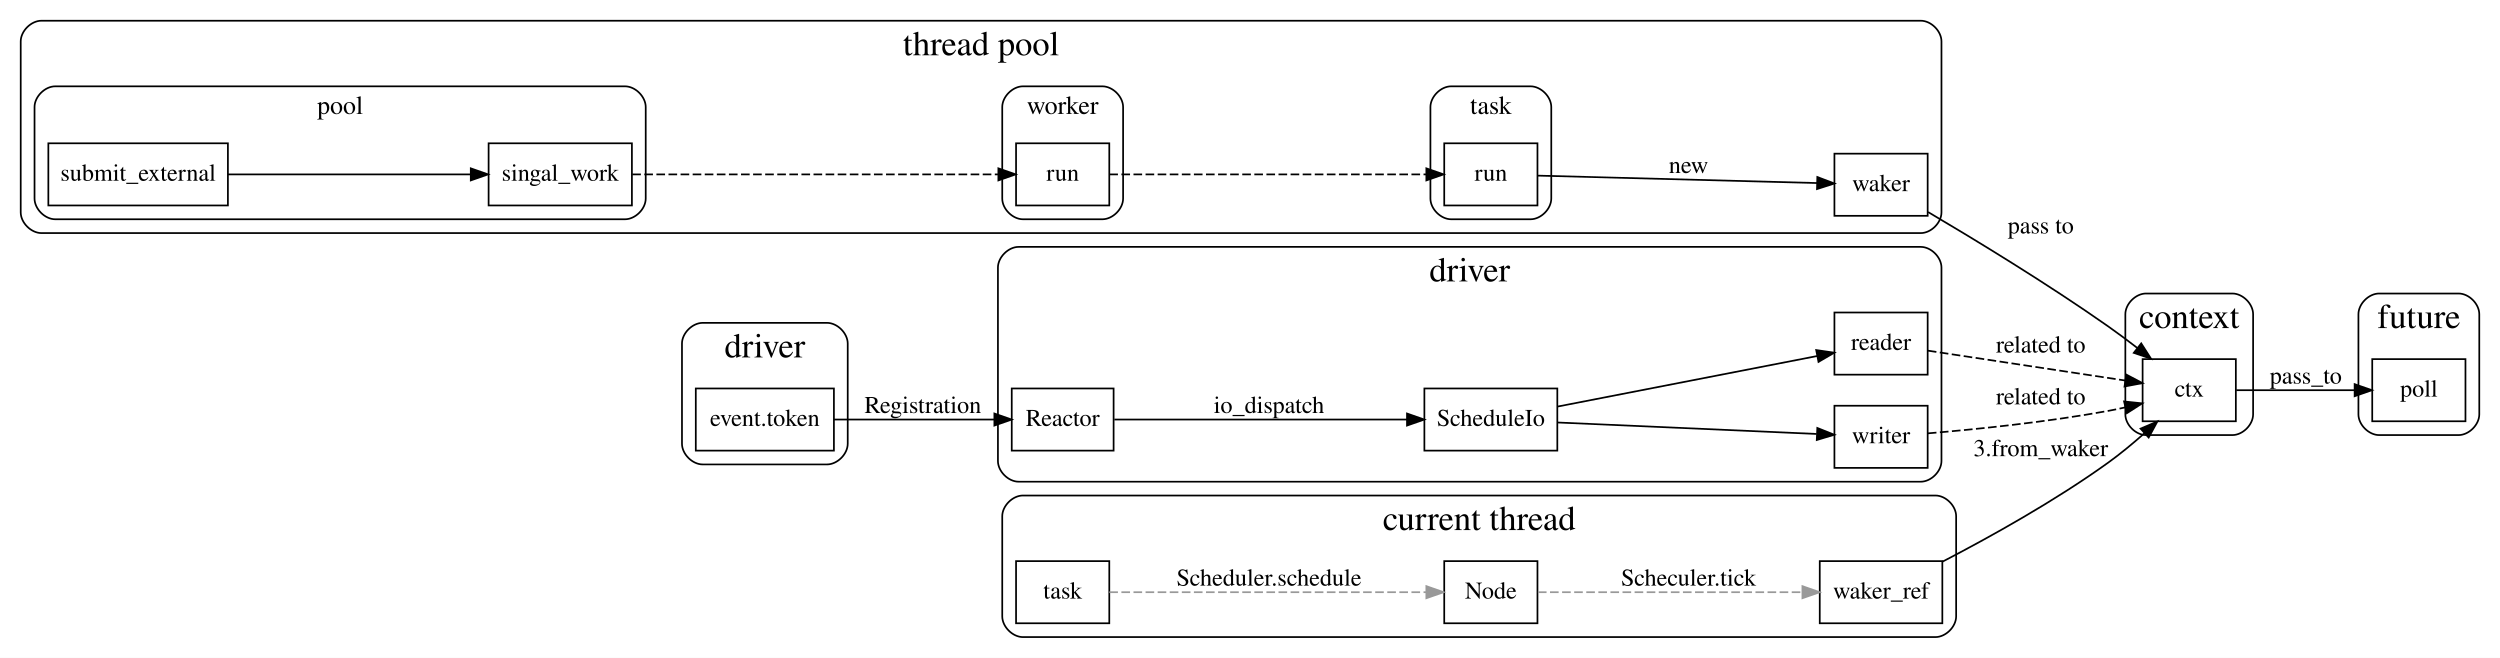
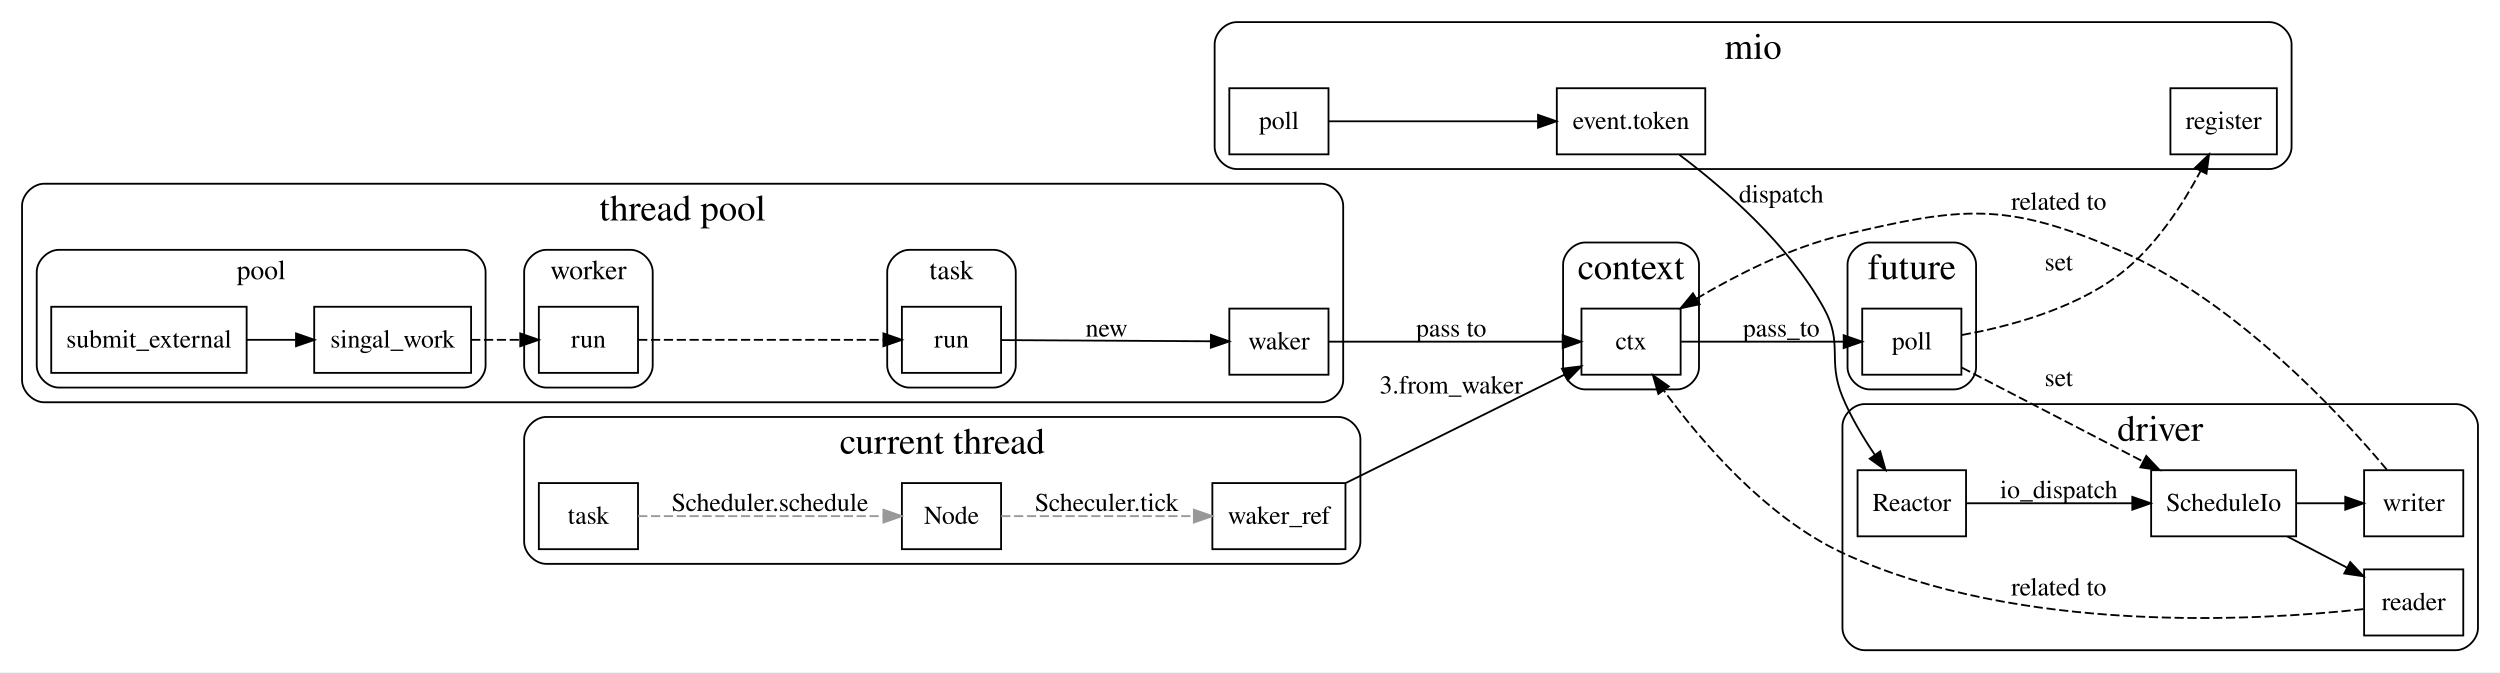
- <svg xmlns="http://www.w3.org/2000/svg" width="1448pt" height="381pt" viewBox="0.00 0.00 1448.00 381.00">
-   <g id="graph0" class="graph" transform="scale(1 1) rotate(0) translate(4 377)">
-     <polygon fill="#ffffff" stroke="transparent" points="-4,4 -4,-377 1444,-377 1444,4 -4,4" />
+ <svg xmlns="http://www.w3.org/2000/svg" width="1361pt" height="366pt" viewBox="0.00 0.00 1361.31 366.00">
+   <g id="graph0" class="graph" transform="scale(1 1) rotate(0) translate(4 362)">
+     <polygon fill="#ffffff" stroke="transparent" points="-4,4 -4,-362 1357.312,-362 1357.312,4 -4,4" />
    <g id="clust1" class="cluster">
-       <path fill="none" stroke="#000000" d="M588.5,-8C588.5,-8 1117,-8 1117,-8 1123,-8 1129,-14 1129,-20 1129,-20 1129,-78 1129,-78 1129,-84 1123,-90 1117,-90 1117,-90 588.5,-90 588.5,-90 582.5,-90 576.5,-84 576.5,-78 576.5,-78 576.5,-20 576.5,-20 576.5,-14 582.5,-8 588.5,-8" />
-       <text text-anchor="middle" x="852.75" y="-70" font-family="Times,serif" font-size="20.00" fill="#000000">current thread</text>
+       <path fill="none" stroke="#000000" d="M293.414,-55C293.414,-55 724.767,-55 724.767,-55 730.767,-55 736.767,-61 736.767,-67 736.767,-67 736.767,-123 736.767,-123 736.767,-129 730.767,-135 724.767,-135 724.767,-135 293.414,-135 293.414,-135 287.414,-135 281.414,-129 281.414,-123 281.414,-123 281.414,-67 281.414,-67 281.414,-61 287.414,-55 293.414,-55" />
+       <text text-anchor="middle" x="509.09" y="-115" font-family="Times,serif" font-size="20.00" fill="#000000">current thread</text>
    </g>
    <g id="clust2" class="cluster">
-       <path fill="none" stroke="#000000" d="M20,-242C20,-242 1108.5,-242 1108.5,-242 1114.5,-242 1120.5,-248 1120.5,-254 1120.5,-254 1120.5,-353 1120.5,-353 1120.5,-359 1114.5,-365 1108.5,-365 1108.5,-365 20,-365 20,-365 14,-365 8,-359 8,-353 8,-353 8,-254 8,-254 8,-248 14,-242 20,-242" />
-       <text text-anchor="middle" x="564.25" y="-345" font-family="Times,serif" font-size="20.00" fill="#000000">thread pool</text>
+       <path fill="none" stroke="#000000" d="M20,-143C20,-143 715.398,-143 715.398,-143 721.398,-143 727.398,-149 727.398,-155 727.398,-155 727.398,-250 727.398,-250 727.398,-256 721.398,-262 715.398,-262 715.398,-262 20,-262 20,-262 14,-262 8,-256 8,-250 8,-250 8,-155 8,-155 8,-149 14,-143 20,-143" />
+       <text text-anchor="middle" x="367.699" y="-242" font-family="Times,serif" font-size="20.00" fill="#000000">thread pool</text>
    </g>
    <g id="clust3" class="cluster">
-       <path fill="none" stroke="#000000" d="M28,-250C28,-250 358,-250 358,-250 364,-250 370,-256 370,-262 370,-262 370,-315 370,-315 370,-321 364,-327 358,-327 358,-327 28,-327 28,-327 22,-327 16,-321 16,-315 16,-315 16,-262 16,-262 16,-256 22,-250 28,-250" />
-       <text text-anchor="middle" x="193" y="-311" font-family="Times,serif" font-size="15.00" fill="#000000">pool</text>
+       <path fill="none" stroke="#000000" d="M28,-151C28,-151 248.414,-151 248.414,-151 254.414,-151 260.414,-157 260.414,-163 260.414,-163 260.414,-214 260.414,-214 260.414,-220 254.414,-226 248.414,-226 248.414,-226 28,-226 28,-226 22,-226 16,-220 16,-214 16,-214 16,-163 16,-163 16,-157 22,-151 28,-151" />
+       <text text-anchor="middle" x="138.207" y="-210" font-family="Times,serif" font-size="15.00" fill="#000000">pool</text>
    </g>
    <g id="clust4" class="cluster">
-       <path fill="none" stroke="#000000" d="M588.5,-250C588.5,-250 634.5,-250 634.5,-250 640.5,-250 646.5,-256 646.5,-262 646.5,-262 646.5,-315 646.5,-315 646.5,-321 640.5,-327 634.5,-327 634.5,-327 588.5,-327 588.5,-327 582.5,-327 576.5,-321 576.5,-315 576.5,-315 576.5,-262 576.5,-262 576.5,-256 582.5,-250 588.5,-250" />
-       <text text-anchor="middle" x="611.5" y="-311" font-family="Times,serif" font-size="15.00" fill="#000000">worker</text>
+       <path fill="none" stroke="#000000" d="M293.414,-151C293.414,-151 339.414,-151 339.414,-151 345.414,-151 351.414,-157 351.414,-163 351.414,-163 351.414,-214 351.414,-214 351.414,-220 345.414,-226 339.414,-226 339.414,-226 293.414,-226 293.414,-226 287.414,-226 281.414,-220 281.414,-214 281.414,-214 281.414,-163 281.414,-163 281.414,-157 287.414,-151 293.414,-151" />
+       <text text-anchor="middle" x="316.414" y="-210" font-family="Times,serif" font-size="15.00" fill="#000000">worker</text>
    </g>
    <g id="clust5" class="cluster">
-       <path fill="none" stroke="#000000" d="M836.5,-250C836.5,-250 882.5,-250 882.5,-250 888.5,-250 894.5,-256 894.5,-262 894.5,-262 894.5,-315 894.5,-315 894.5,-321 888.5,-327 882.5,-327 882.5,-327 836.5,-327 836.5,-327 830.5,-327 824.5,-321 824.5,-315 824.5,-315 824.5,-262 824.5,-262 824.5,-256 830.5,-250 836.5,-250" />
-       <text text-anchor="middle" x="859.5" y="-311" font-family="Times,serif" font-size="15.00" fill="#000000">task</text>
+       <path fill="none" stroke="#000000" d="M491.107,-151C491.107,-151 537.107,-151 537.107,-151 543.107,-151 549.107,-157 549.107,-163 549.107,-163 549.107,-214 549.107,-214 549.107,-220 543.107,-226 537.107,-226 537.107,-226 491.107,-226 491.107,-226 485.107,-226 479.107,-220 479.107,-214 479.107,-214 479.107,-163 479.107,-163 479.107,-157 485.107,-151 491.107,-151" />
+       <text text-anchor="middle" x="514.107" y="-210" font-family="Times,serif" font-size="15.00" fill="#000000">task</text>
    </g>
    <g id="clust6" class="cluster">
-       <path fill="none" stroke="#000000" d="M1239,-125C1239,-125 1289,-125 1289,-125 1295,-125 1301,-131 1301,-137 1301,-137 1301,-195 1301,-195 1301,-201 1295,-207 1289,-207 1289,-207 1239,-207 1239,-207 1233,-207 1227,-201 1227,-195 1227,-195 1227,-137 1227,-137 1227,-131 1233,-125 1239,-125" />
-       <text text-anchor="middle" x="1264" y="-187" font-family="Times,serif" font-size="20.00" fill="#000000">context</text>
+       <path fill="none" stroke="#000000" d="M859.141,-150C859.141,-150 909.141,-150 909.141,-150 915.141,-150 921.141,-156 921.141,-162 921.141,-162 921.141,-218 921.141,-218 921.141,-224 915.141,-230 909.141,-230 909.141,-230 859.141,-230 859.141,-230 853.141,-230 847.141,-224 847.141,-218 847.141,-218 847.141,-162 847.141,-162 847.141,-156 853.141,-150 859.141,-150" />
+       <text text-anchor="middle" x="884.141" y="-210" font-family="Times,serif" font-size="20.00" fill="#000000">context</text>
    </g>
    <g id="clust7" class="cluster">
-       <path fill="none" stroke="#000000" d="M1374,-125C1374,-125 1420,-125 1420,-125 1426,-125 1432,-131 1432,-137 1432,-137 1432,-195 1432,-195 1432,-201 1426,-207 1420,-207 1420,-207 1374,-207 1374,-207 1368,-207 1362,-201 1362,-195 1362,-195 1362,-137 1362,-137 1362,-131 1368,-125 1374,-125" />
-       <text text-anchor="middle" x="1397" y="-187" font-family="Times,serif" font-size="20.00" fill="#000000">future</text>
+       <path fill="none" stroke="#000000" d="M1014.023,-150C1014.023,-150 1060.023,-150 1060.023,-150 1066.023,-150 1072.023,-156 1072.023,-162 1072.023,-162 1072.023,-218 1072.023,-218 1072.023,-224 1066.023,-230 1060.023,-230 1060.023,-230 1014.023,-230 1014.023,-230 1008.023,-230 1002.023,-224 1002.023,-218 1002.023,-218 1002.023,-162 1002.023,-162 1002.023,-156 1008.023,-150 1014.023,-150" />
+       <text text-anchor="middle" x="1037.023" y="-210" font-family="Times,serif" font-size="20.00" fill="#000000">future</text>
    </g>
    <g id="clust8" class="cluster">
-       <path fill="none" stroke="#000000" d="M586,-98C586,-98 1108.5,-98 1108.5,-98 1114.5,-98 1120.5,-104 1120.5,-110 1120.5,-110 1120.5,-222 1120.5,-222 1120.5,-228 1114.5,-234 1108.5,-234 1108.5,-234 586,-234 586,-234 580,-234 574,-228 574,-222 574,-222 574,-110 574,-110 574,-104 580,-98 586,-98" />
-       <text text-anchor="middle" x="847.25" y="-214" font-family="Times,serif" font-size="20.00" fill="#000000">driver</text>
+       <path fill="none" stroke="#000000" d="M1011.257,-8C1011.257,-8 1333.312,-8 1333.312,-8 1339.312,-8 1345.312,-14 1345.312,-20 1345.312,-20 1345.312,-130 1345.312,-130 1345.312,-136 1339.312,-142 1333.312,-142 1333.312,-142 1011.257,-142 1011.257,-142 1005.257,-142 999.257,-136 999.257,-130 999.257,-130 999.257,-20 999.257,-20 999.257,-14 1005.257,-8 1011.257,-8" />
+       <text text-anchor="middle" x="1172.285" y="-122" font-family="Times,serif" font-size="20.00" fill="#000000">driver</text>
    </g>
    <g id="clust10" class="cluster">
-       <path fill="none" stroke="#000000" d="M403,-108C403,-108 475,-108 475,-108 481,-108 487,-114 487,-120 487,-120 487,-178 487,-178 487,-184 481,-190 475,-190 475,-190 403,-190 403,-190 397,-190 391,-184 391,-178 391,-178 391,-120 391,-120 391,-114 397,-108 403,-108" />
-       <text text-anchor="middle" x="439" y="-170" font-family="Times,serif" font-size="20.00" fill="#000000">driver</text>
+       <path fill="none" stroke="#000000" d="M669.398,-270C669.398,-270 1231.812,-270 1231.812,-270 1237.812,-270 1243.812,-276 1243.812,-282 1243.812,-282 1243.812,-338 1243.812,-338 1243.812,-344 1237.812,-350 1231.812,-350 1231.812,-350 669.398,-350 669.398,-350 663.398,-350 657.398,-344 657.398,-338 657.398,-338 657.398,-282 657.398,-282 657.398,-276 663.398,-270 669.398,-270" />
+       <text text-anchor="middle" x="950.605" y="-330" font-family="Times,serif" font-size="20.00" fill="#000000">mio</text>
    </g>
    <g id="node1" class="node">
-       <polygon fill="none" stroke="#000000" points="886.5,-52 832.5,-52 832.5,-16 886.5,-16 886.5,-52" />
-       <text text-anchor="middle" x="859.5" y="-30.3" font-family="Times,serif" font-size="14.00" fill="#000000">Node</text>
+       <polygon fill="none" stroke="#000000" points="541.107,-99 487.107,-99 487.107,-63 541.107,-63 541.107,-99" />
+       <text text-anchor="middle" x="514.107" y="-76.8" font-family="Times,serif" font-size="14.00" fill="#000000">Node</text>
    </g>
    <g id="node3" class="node">
-       <polygon fill="none" stroke="#000000" points="1121,-52 1050,-52 1050,-16 1121,-16 1121,-52" />
-       <text text-anchor="middle" x="1085.5" y="-30.3" font-family="Times,serif" font-size="14.00" fill="#000000">waker_ref</text>
+       <polygon fill="none" stroke="#000000" points="728.636,-99 656.159,-99 656.159,-63 728.636,-63 728.636,-99" />
+       <text text-anchor="middle" x="692.398" y="-76.8" font-family="Times,serif" font-size="14.00" fill="#000000">waker_ref</text>
    </g>
    <g id="edge2" class="edge">
-       <path fill="none" stroke="#999999" stroke-dasharray="5,2" d="M886.761,-34C924.664,-34 993.788,-34 1039.688,-34" />
-       <polygon fill="#999999" stroke="#999999" points="1039.966,-37.5 1049.966,-34 1039.966,-30.5 1039.966,-37.5" />
-       <text text-anchor="middle" x="974" y="-37.8" font-family="Times,serif" font-size="14.00" fill="#000000">Scheculer.tick</text>
+       <path fill="none" stroke="#999999" stroke-dasharray="5,2" d="M541.186,-81C568.875,-81 612.423,-81 645.688,-81" />
+       <polygon fill="#999999" stroke="#999999" points="646.095,-84.5 656.095,-81 646.095,-77.5 646.095,-84.5" />
+       <text text-anchor="middle" x="598.568" y="-83.8" font-family="Times,serif" font-size="14.00" fill="#000000">Scheculer.tick</text>
    </g>
    <g id="node2" class="node">
-       <polygon fill="none" stroke="#000000" points="638.5,-52 584.5,-52 584.5,-16 638.5,-16 638.5,-52" />
-       <text text-anchor="middle" x="611.5" y="-30.3" font-family="Times,serif" font-size="14.00" fill="#000000">task</text>
+       <polygon fill="none" stroke="#000000" points="343.414,-99 289.414,-99 289.414,-63 343.414,-63 343.414,-99" />
+       <text text-anchor="middle" x="316.414" y="-76.8" font-family="Times,serif" font-size="14.00" fill="#000000">task</text>
    </g>
    <g id="edge1" class="edge">
-       <path fill="none" stroke="#999999" stroke-dasharray="5,2" d="M638.512,-34C682.932,-34 771.498,-34 821.979,-34" />
-       <polygon fill="#999999" stroke="#999999" points="822.143,-37.5 832.143,-34 822.143,-30.5 822.143,-37.5" />
-       <text text-anchor="middle" x="731" y="-37.8" font-family="Times,serif" font-size="14.00" fill="#000000">Scheduler.schedule</text>
+       <path fill="none" stroke="#999999" stroke-dasharray="5,2" d="M343.488,-81C377.996,-81 437.824,-81 476.679,-81" />
+       <polygon fill="#999999" stroke="#999999" points="477.044,-84.5 487.044,-81 477.044,-77.5 477.044,-84.5" />
+       <text text-anchor="middle" x="415.261" y="-83.8" font-family="Times,serif" font-size="14.00" fill="#000000">Scheduler.schedule</text>
    </g>
    <g id="node9" class="node">
-       <polygon fill="none" stroke="#000000" points="1291,-169 1237,-169 1237,-133 1291,-133 1291,-169" />
-       <text text-anchor="middle" x="1264" y="-147.3" font-family="Times,serif" font-size="14.00" fill="#000000">ctx</text>
+       <polygon fill="none" stroke="#000000" points="911.141,-194 857.141,-194 857.141,-158 911.141,-158 911.141,-194" />
+       <text text-anchor="middle" x="884.141" y="-171.8" font-family="Times,serif" font-size="14.00" fill="#000000">ctx</text>
+     </g>
+     <g id="edge16" class="edge">
+       <path fill="none" stroke="#000000" d="M728.914,-99.092C763.08,-116.02 813.827,-141.163 847.903,-158.046" />
+       <polygon fill="#000000" stroke="#000000" points="846.53,-161.271 857.044,-162.575 849.637,-154.999 846.53,-161.271" />
+       <text text-anchor="middle" x="786.224" y="-147.8" font-family="Times,serif" font-size="14.00" fill="#000000">3.from_waker</text>
+     </g>
+     <g id="node4" class="node">
+       <polygon fill="none" stroke="#000000" points="130.3,-195 23.9,-195 23.9,-159 130.3,-159 130.3,-195" />
+       <text text-anchor="middle" x="77.1" y="-172.8" font-family="Times,serif" font-size="14.00" fill="#000000">submit_external</text>
+     </g>
+     <g id="node5" class="node">
+       <polygon fill="none" stroke="#000000" points="252.521,-195 167.093,-195 167.093,-159 252.521,-159 252.521,-195" />
+       <text text-anchor="middle" x="209.807" y="-172.8" font-family="Times,serif" font-size="14.00" fill="#000000">singal_work</text>
+     </g>
+     <g id="edge3" class="edge">
+       <path fill="none" stroke="#000000" d="M130.312,-177C139.123,-177 148.256,-177 157.056,-177" />
+       <polygon fill="#000000" stroke="#000000" points="157.193,-180.5 167.193,-177 157.193,-173.5 157.193,-180.5" />
+     </g>
+     <g id="node6" class="node">
+       <polygon fill="none" stroke="#000000" points="343.414,-195 289.414,-195 289.414,-159 343.414,-159 343.414,-195" />
+       <text text-anchor="middle" x="316.414" y="-172.8" font-family="Times,serif" font-size="14.00" fill="#000000">run</text>
+     </g>
+     <g id="edge4" class="edge">
+       <path fill="none" stroke="#000000" stroke-dasharray="5,2" d="M252.554,-177C261.367,-177 270.581,-177 279.18,-177" />
+       <polygon fill="#000000" stroke="#000000" points="279.295,-180.5 289.295,-177 279.295,-173.5 279.295,-180.5" />
+     </g>
+     <g id="node7" class="node">
+       <polygon fill="none" stroke="#000000" points="541.107,-195 487.107,-195 487.107,-159 541.107,-159 541.107,-195" />
+       <text text-anchor="middle" x="514.107" y="-172.8" font-family="Times,serif" font-size="14.00" fill="#000000">run</text>
+     </g>
+     <g id="edge5" class="edge">
+       <path fill="none" stroke="#000000" stroke-dasharray="5,2" d="M343.488,-177C377.996,-177 437.824,-177 476.679,-177" />
+       <polygon fill="#000000" stroke="#000000" points="477.044,-180.5 487.044,-177 477.044,-173.5 477.044,-180.5" />
+     </g>
+     <g id="node8" class="node">
+       <polygon fill="none" stroke="#000000" points="719.398,-194 665.398,-194 665.398,-158 719.398,-158 719.398,-194" />
+       <text text-anchor="middle" x="692.398" y="-171.8" font-family="Times,serif" font-size="14.00" fill="#000000">waker</text>
+     </g>
+     <g id="edge6" class="edge">
+       <path fill="none" stroke="#000000" d="M541.186,-176.848C571.643,-176.677 621.289,-176.399 655.332,-176.208" />
+       <polygon fill="#000000" stroke="#000000" points="655.377,-179.708 665.357,-176.152 655.337,-172.708 655.377,-179.708" />
+       <text text-anchor="middle" x="598.568" y="-178.8" font-family="Times,serif" font-size="14.00" fill="#000000">new</text>
+     </g>
+     <g id="edge17" class="edge">
+       <path fill="none" stroke="#000000" d="M719.463,-176C752.772,-176 809.501,-176 846.902,-176" />
+       <polygon fill="#000000" stroke="#000000" points="846.904,-179.5 856.904,-176 846.904,-172.5 846.904,-179.5" />
+       <text text-anchor="middle" x="786.224" y="-178.8" font-family="Times,serif" font-size="14.00" fill="#000000">pass to</text>
+     </g>
+     <g id="node10" class="node">
+       <polygon fill="none" stroke="#000000" points="1064.023,-194 1010.023,-194 1010.023,-158 1064.023,-158 1064.023,-194" />
+       <text text-anchor="middle" x="1037.023" y="-171.8" font-family="Times,serif" font-size="14.00" fill="#000000">poll</text>
+     </g>
+     <g id="edge18" class="edge">
+       <path fill="none" stroke="#000000" d="M911.473,-176C936.04,-176 972.341,-176 999.599,-176" />
+       <polygon fill="#000000" stroke="#000000" points="999.927,-179.5 1009.927,-176 999.927,-172.5 999.927,-179.5" />
+       <text text-anchor="middle" x="965.929" y="-178.8" font-family="Times,serif" font-size="14.00" fill="#000000">pass_to</text>
+     </g>
+     <g id="node12" class="node">
+       <polygon fill="none" stroke="#000000" points="1246.302,-106 1167.343,-106 1167.343,-70 1246.302,-70 1246.302,-106" />
+       <text text-anchor="middle" x="1206.823" y="-83.8" font-family="Times,serif" font-size="14.00" fill="#000000">ScheduleIo</text>
+     </g>
+     <g id="edge12" class="edge">
+       <path fill="none" stroke="#000000" stroke-dasharray="5,2" d="M1064.304,-161.861C1090.925,-148.065 1131.857,-126.852 1163.036,-110.692" />
+       <polygon fill="#000000" stroke="#000000" points="1164.694,-113.776 1171.961,-106.067 1161.473,-107.561 1164.694,-113.776" />
+       <text text-anchor="middle" x="1117.061" y="-151.8" font-family="Times,serif" font-size="14.00" fill="#000000">set</text>
+     </g>
+     <g id="node17" class="node">
+       <polygon fill="none" stroke="#000000" points="1235.802,-314 1177.843,-314 1177.843,-278 1235.802,-278 1235.802,-314" />
+       <text text-anchor="middle" x="1206.823" y="-291.8" font-family="Times,serif" font-size="14.00" fill="#000000">register</text>
    </g>
    <g id="edge13" class="edge">
-       <path fill="none" stroke="#000000" d="M1121.064,-51.664C1148.252,-65.78 1186.175,-86.816 1217,-109 1224.15,-114.146 1231.451,-120.208 1238.1,-126.102" />
-       <polygon fill="#000000" stroke="#000000" points="1235.804,-128.745 1245.559,-132.879 1240.511,-123.564 1235.804,-128.745" />
-       <text text-anchor="middle" x="1178" y="-112.8" font-family="Times,serif" font-size="14.00" fill="#000000">3.from_waker</text>
+       <path fill="none" stroke="#000000" stroke-dasharray="5,2" d="M1064.261,-179.618C1088.542,-183.958 1124.049,-193.159 1149.333,-212 1169.122,-226.747 1184.43,-250.403 1194.255,-268.858" />
+       <polygon fill="#000000" stroke="#000000" points="1191.233,-270.637 1198.889,-277.961 1197.472,-267.462 1191.233,-270.637" />
+       <text text-anchor="middle" x="1117.061" y="-214.8" font-family="Times,serif" font-size="14.00" fill="#000000">set</text>
    </g>
-     <g id="node4" class="node">
-       <polygon fill="none" stroke="#000000" points="128,-294 24,-294 24,-258 128,-258 128,-294" />
-       <text text-anchor="middle" x="76" y="-272.3" font-family="Times,serif" font-size="14.00" fill="#000000">submit_external</text>
+     <g id="node11" class="node">
+       <polygon fill="none" stroke="#000000" points="1066.555,-106 1007.489,-106 1007.489,-70 1066.555,-70 1066.555,-106" />
+       <text text-anchor="middle" x="1037.023" y="-83.8" font-family="Times,serif" font-size="14.00" fill="#000000">Reactor</text>
    </g>
-     <g id="node5" class="node">
-       <polygon fill="none" stroke="#000000" points="362,-294 279,-294 279,-258 362,-258 362,-294" />
-       <text text-anchor="middle" x="320.5" y="-272.3" font-family="Times,serif" font-size="14.00" fill="#000000">singal_work</text>
+     <g id="edge7" class="edge">
+       <path fill="none" stroke="#000000" d="M1066.599,-88C1091.503,-88 1127.656,-88 1157.014,-88" />
+       <polygon fill="#000000" stroke="#000000" points="1157.086,-91.5 1167.086,-88 1157.086,-84.5 1157.086,-91.5" />
+       <text text-anchor="middle" x="1117.061" y="-90.8" font-family="Times,serif" font-size="14.00" fill="#000000">io_dispatch</text>
    </g>
-     <g id="edge3" class="edge">
-       <path fill="none" stroke="#000000" d="M128.059,-276C140.337,-276 153.38,-276 165.5,-276 165.5,-276 165.5,-276 241.5,-276 250.269,-276 259.586,-276 268.63,-276" />
-       <polygon fill="#000000" stroke="#000000" points="268.681,-279.5 278.681,-276 268.681,-272.5 268.681,-279.5" />
+     <g id="node13" class="node">
+       <polygon fill="none" stroke="#000000" points="1337.312,-52 1283.312,-52 1283.312,-16 1337.312,-16 1337.312,-52" />
+       <text text-anchor="middle" x="1310.312" y="-29.8" font-family="Times,serif" font-size="14.00" fill="#000000">reader</text>
    </g>
-     <g id="node6" class="node">
-       <polygon fill="none" stroke="#000000" points="638.5,-294 584.5,-294 584.5,-258 638.5,-258 638.5,-294" />
-       <text text-anchor="middle" x="611.5" y="-272.3" font-family="Times,serif" font-size="14.00" fill="#000000">run</text>
+     <g id="edge8" class="edge">
+       <path fill="none" stroke="#000000" d="M1241.571,-69.869C1252.017,-64.418 1263.502,-58.425 1274.044,-52.925" />
+       <polygon fill="#000000" stroke="#000000" points="1275.768,-55.973 1283.015,-48.244 1272.53,-49.767 1275.768,-55.973" />
    </g>
-     <g id="edge4" class="edge">
-       <path fill="none" stroke="#000000" stroke-dasharray="5,2" d="M362.193,-276C418.917,-276 519.561,-276 574.013,-276" />
-       <polygon fill="#000000" stroke="#000000" points="574.26,-279.5 584.26,-276 574.26,-272.5 574.26,-279.5" />
+     <g id="node14" class="node">
+       <polygon fill="none" stroke="#000000" points="1337.312,-106 1283.312,-106 1283.312,-70 1337.312,-70 1337.312,-106" />
+       <text text-anchor="middle" x="1310.312" y="-83.8" font-family="Times,serif" font-size="14.00" fill="#000000">writer</text>
    </g>
-     <g id="node7" class="node">
-       <polygon fill="none" stroke="#000000" points="886.5,-294 832.5,-294 832.5,-258 886.5,-258 886.5,-294" />
-       <text text-anchor="middle" x="859.5" y="-272.3" font-family="Times,serif" font-size="14.00" fill="#000000">run</text>
-     </g>
-     <g id="edge5" class="edge">
-       <path fill="none" stroke="#000000" stroke-dasharray="5,2" d="M638.512,-276C682.932,-276 771.498,-276 821.979,-276" />
-       <polygon fill="#000000" stroke="#000000" points="822.143,-279.5 832.143,-276 822.143,-272.5 822.143,-279.5" />
-     </g>
-     <g id="node8" class="node">
-       <polygon fill="none" stroke="#000000" points="1112.5,-288 1058.5,-288 1058.5,-252 1112.5,-252 1112.5,-288" />
-       <text text-anchor="middle" x="1085.5" y="-266.3" font-family="Times,serif" font-size="14.00" fill="#000000">waker</text>
-     </g>
-     <g id="edge6" class="edge">
-       <path fill="none" stroke="#000000" d="M886.761,-275.276C927.169,-274.204 1003.062,-272.189 1048.469,-270.983" />
-       <polygon fill="#000000" stroke="#000000" points="1048.591,-274.481 1058.494,-270.717 1048.405,-267.484 1048.591,-274.481" />
-       <text text-anchor="middle" x="974" y="-276.8" font-family="Times,serif" font-size="14.00" fill="#000000">new</text>
+     <g id="edge9" class="edge">
+       <path fill="none" stroke="#000000" d="M1246.539,-88C1255.211,-88 1264.36,-88 1272.938,-88" />
+       <polygon fill="#000000" stroke="#000000" points="1273.046,-91.5 1283.046,-88 1273.046,-84.5 1273.046,-91.5" />
    </g>
    <g id="edge14" class="edge">
-       <path fill="none" stroke="#000000" d="M1112.753,-254.192C1139.743,-238.263 1181.992,-212.585 1217,-188 1222.596,-184.07 1228.422,-179.714 1233.991,-175.411" />
-       <polygon fill="#000000" stroke="#000000" points="1236.199,-178.127 1241.907,-169.201 1231.879,-172.62 1236.199,-178.127" />
-       <text text-anchor="middle" x="1178" y="-241.8" font-family="Times,serif" font-size="14.00" fill="#000000">pass to</text>
-     </g>
-     <g id="node10" class="node">
-       <polygon fill="none" stroke="#000000" points="1424,-169 1370,-169 1370,-133 1424,-133 1424,-169" />
-       <text text-anchor="middle" x="1397" y="-147.3" font-family="Times,serif" font-size="14.00" fill="#000000">poll</text>
+       <path fill="none" stroke="#000000" stroke-dasharray="5,2" d="M1282.934,-30.364C1226.74,-24.153 1095.573,-16.157 999.257,-61 957.43,-80.474 922.118,-121.908 902.033,-149.355" />
+       <polygon fill="#000000" stroke="#000000" points="899.017,-147.556 896.058,-157.729 904.715,-151.621 899.017,-147.556" />
+       <text text-anchor="middle" x="1117.061" y="-37.8" font-family="Times,serif" font-size="14.00" fill="#000000">related to</text>
    </g>
    <g id="edge15" class="edge">
-       <path fill="none" stroke="#000000" d="M1291.236,-151C1310.959,-151 1337.863,-151 1359.599,-151" />
-       <polygon fill="#000000" stroke="#000000" points="1359.801,-154.5 1369.801,-151 1359.801,-147.5 1359.801,-154.5" />
-       <text text-anchor="middle" x="1331.5" y="-154.8" font-family="Times,serif" font-size="14.00" fill="#000000">pass_to</text>
+       <path fill="none" stroke="#000000" stroke-dasharray="5,2" d="M1295.73,-106.254C1269.928,-137.059 1212.915,-198.674 1149.333,-226 1087.965,-252.374 1064.242,-249.446 999.257,-234 970.936,-227.268 941.675,-212.403 919.741,-199.408" />
+       <polygon fill="#000000" stroke="#000000" points="921.478,-196.368 911.114,-194.169 917.845,-202.351 921.478,-196.368" />
+       <text text-anchor="middle" x="1117.061" y="-247.8" font-family="Times,serif" font-size="14.00" fill="#000000">related to</text>
    </g>
-     <g id="node11" class="node">
-       <polygon fill="none" stroke="#000000" points="641,-152 582,-152 582,-116 641,-116 641,-152" />
-       <text text-anchor="middle" x="611.5" y="-130.3" font-family="Times,serif" font-size="14.00" fill="#000000">Reactor</text>
-     </g>
-     <g id="node12" class="node">
-       <polygon fill="none" stroke="#000000" points="898,-152 821,-152 821,-116 898,-116 898,-152" />
-       <text text-anchor="middle" x="859.5" y="-130.3" font-family="Times,serif" font-size="14.00" fill="#000000">ScheduleIo</text>
-     </g>
-     <g id="edge7" class="edge">
-       <path fill="none" stroke="#000000" d="M641.415,-134C683.478,-134 760.582,-134 810.929,-134" />
-       <polygon fill="#000000" stroke="#000000" points="810.934,-137.5 820.934,-134 810.934,-130.5 810.934,-137.5" />
-       <text text-anchor="middle" x="731" y="-137.8" font-family="Times,serif" font-size="14.00" fill="#000000">io_dispatch</text>
-     </g>
-     <g id="node13" class="node">
-       <polygon fill="none" stroke="#000000" points="1112.5,-196 1058.5,-196 1058.5,-160 1112.5,-160 1112.5,-196" />
-       <text text-anchor="middle" x="1085.5" y="-174.3" font-family="Times,serif" font-size="14.00" fill="#000000">reader</text>
-     </g>
-     <g id="edge8" class="edge">
-       <path fill="none" stroke="#000000" d="M898.094,-141.514C940.166,-149.705 1007.01,-162.719 1048.46,-170.789" />
-       <polygon fill="#000000" stroke="#000000" points="1047.936,-174.252 1058.421,-172.728 1049.274,-167.381 1047.936,-174.252" />
-     </g>
-     <g id="node14" class="node">
-       <polygon fill="none" stroke="#000000" points="1112.5,-142 1058.5,-142 1058.5,-106 1112.5,-106 1112.5,-142" />
-       <text text-anchor="middle" x="1085.5" y="-120.3" font-family="Times,serif" font-size="14.00" fill="#000000">writer</text>
-     </g>
-     <g id="edge9" class="edge">
-       <path fill="none" stroke="#000000" d="M898.094,-132.292C940.077,-130.435 1006.727,-127.486 1048.197,-125.651" />
-       <polygon fill="#000000" stroke="#000000" points="1048.585,-129.137 1058.421,-125.198 1048.276,-122.144 1048.585,-129.137" />
+     <g id="node15" class="node">
+       <polygon fill="none" stroke="#000000" points="924.562,-314 843.72,-314 843.72,-278 924.562,-278 924.562,-314" />
+       <text text-anchor="middle" x="884.141" y="-291.8" font-family="Times,serif" font-size="14.00" fill="#000000">event.token</text>
    </g>
    <g id="edge11" class="edge">
-       <path fill="none" stroke="#000000" stroke-dasharray="5,2" d="M1112.61,-173.899C1143.103,-169.287 1192.808,-161.768 1226.89,-156.613" />
-       <polygon fill="#000000" stroke="#000000" points="1227.563,-160.051 1236.928,-155.095 1226.517,-153.13 1227.563,-160.051" />
-       <text text-anchor="middle" x="1178" y="-172.8" font-family="Times,serif" font-size="14.00" fill="#000000">related to</text>
+       <path fill="none" stroke="#000000" d="M910.51,-277.729C934.839,-259.418 970.014,-228.98 989.257,-194 999.76,-174.907 990.946,-166.144 999.257,-146 1003.783,-135.029 1010.438,-123.891 1016.905,-114.347" />
+       <polygon fill="#000000" stroke="#000000" points="1019.83,-116.272 1022.726,-106.081 1014.106,-112.242 1019.83,-116.272" />
+       <text text-anchor="middle" x="965.929" y="-251.8" font-family="Times,serif" font-size="14.00" fill="#000000">dispatch</text>
    </g>
-     <g id="edge12" class="edge">
-       <path fill="none" stroke="#000000" stroke-dasharray="5,2" d="M1112.607,-126.005C1139.307,-128.235 1181.18,-132.416 1217,-139 1220.23,-139.594 1223.567,-140.285 1226.903,-141.03" />
-       <polygon fill="#000000" stroke="#000000" points="1226.262,-144.476 1236.801,-143.386 1227.883,-137.666 1226.262,-144.476" />
-       <text text-anchor="middle" x="1178" y="-142.8" font-family="Times,serif" font-size="14.00" fill="#000000">related to</text>
-     </g>
-     <g id="node15" class="node">
-       <polygon fill="none" stroke="#000000" points="479,-152 399,-152 399,-116 479,-116 479,-152" />
-       <text text-anchor="middle" x="439" y="-130.3" font-family="Times,serif" font-size="14.00" fill="#000000">event.token</text>
+     <g id="node16" class="node">
+       <polygon fill="none" stroke="#000000" points="719.398,-314 665.398,-314 665.398,-278 719.398,-278 719.398,-314" />
+       <text text-anchor="middle" x="692.398" y="-291.8" font-family="Times,serif" font-size="14.00" fill="#000000">poll</text>
    </g>
    <g id="edge10" class="edge">
-       <path fill="none" stroke="#000000" d="M479.009,-134C506.897,-134 543.942,-134 571.769,-134" />
-       <polygon fill="#000000" stroke="#000000" points="571.944,-137.5 581.944,-134 571.944,-130.5 571.944,-137.5" />
-       <text text-anchor="middle" x="530.5" y="-137.8" font-family="Times,serif" font-size="14.00" fill="#000000">Registration</text>
+       <path fill="none" stroke="#000000" d="M719.463,-296C748.871,-296 796.536,-296 833.036,-296" />
+       <polygon fill="#000000" stroke="#000000" points="833.491,-299.5 843.491,-296 833.491,-292.5 833.491,-299.5" />
    </g>
  </g>
</svg>
